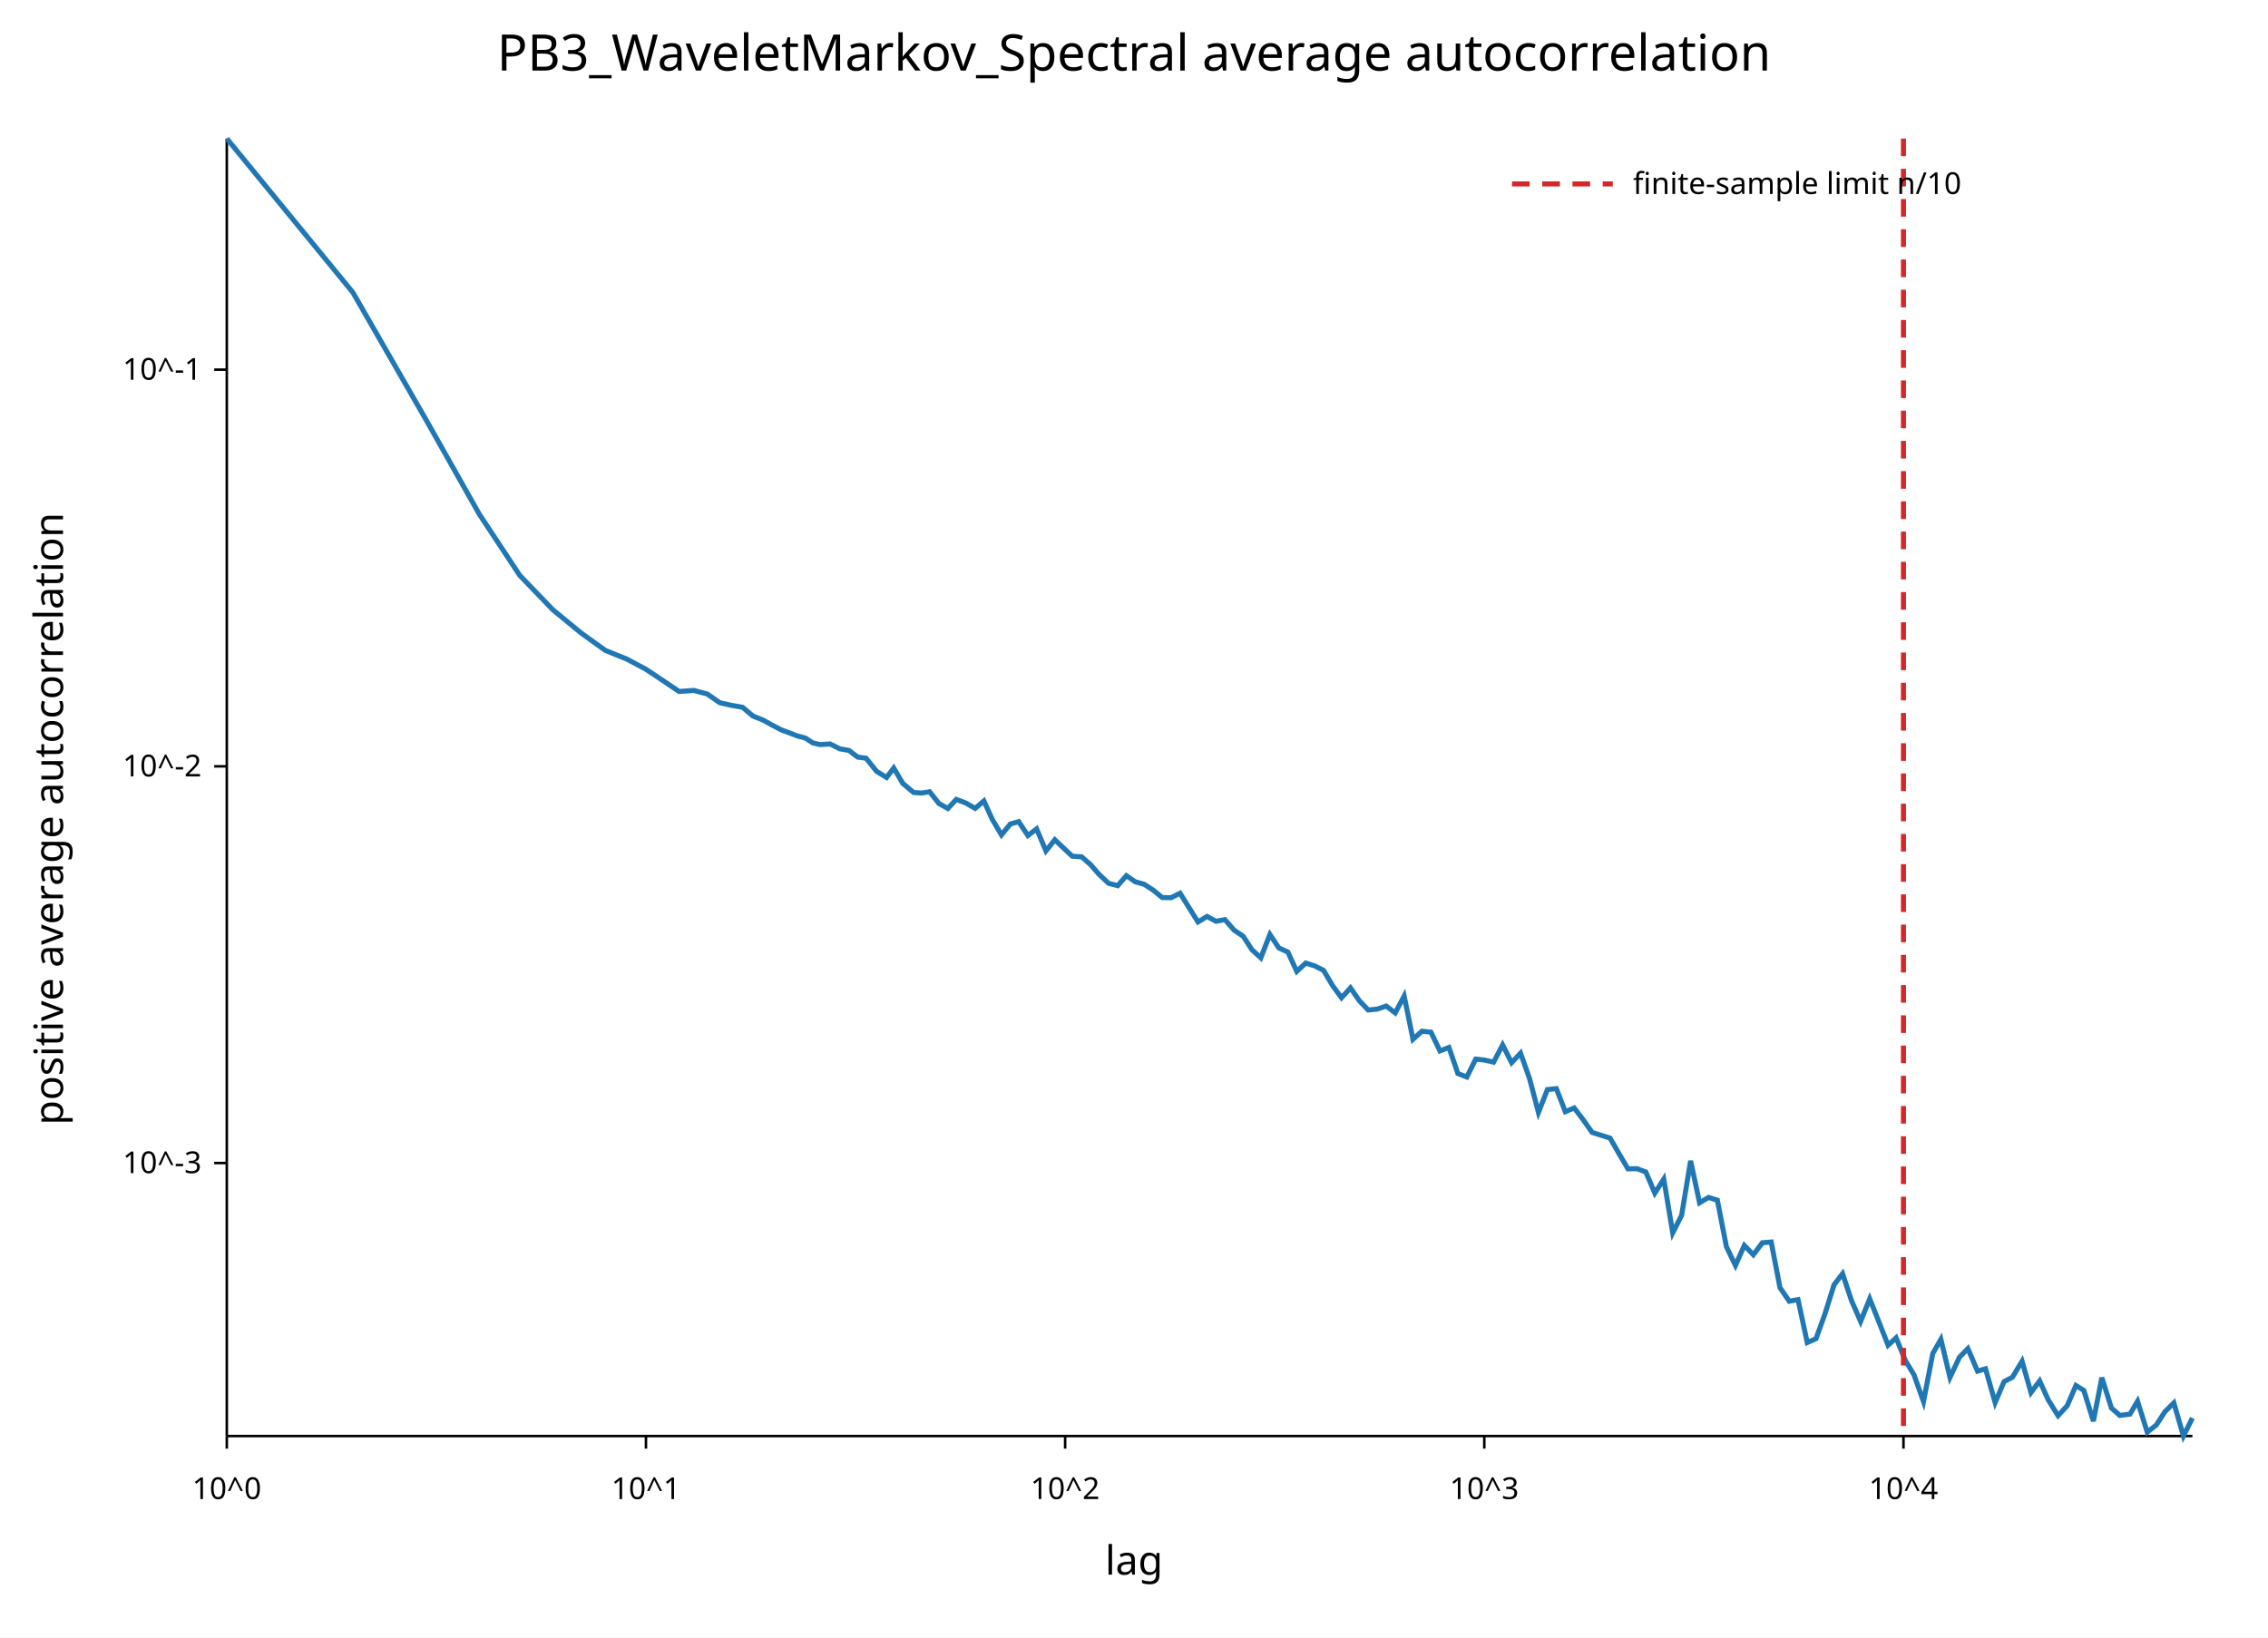
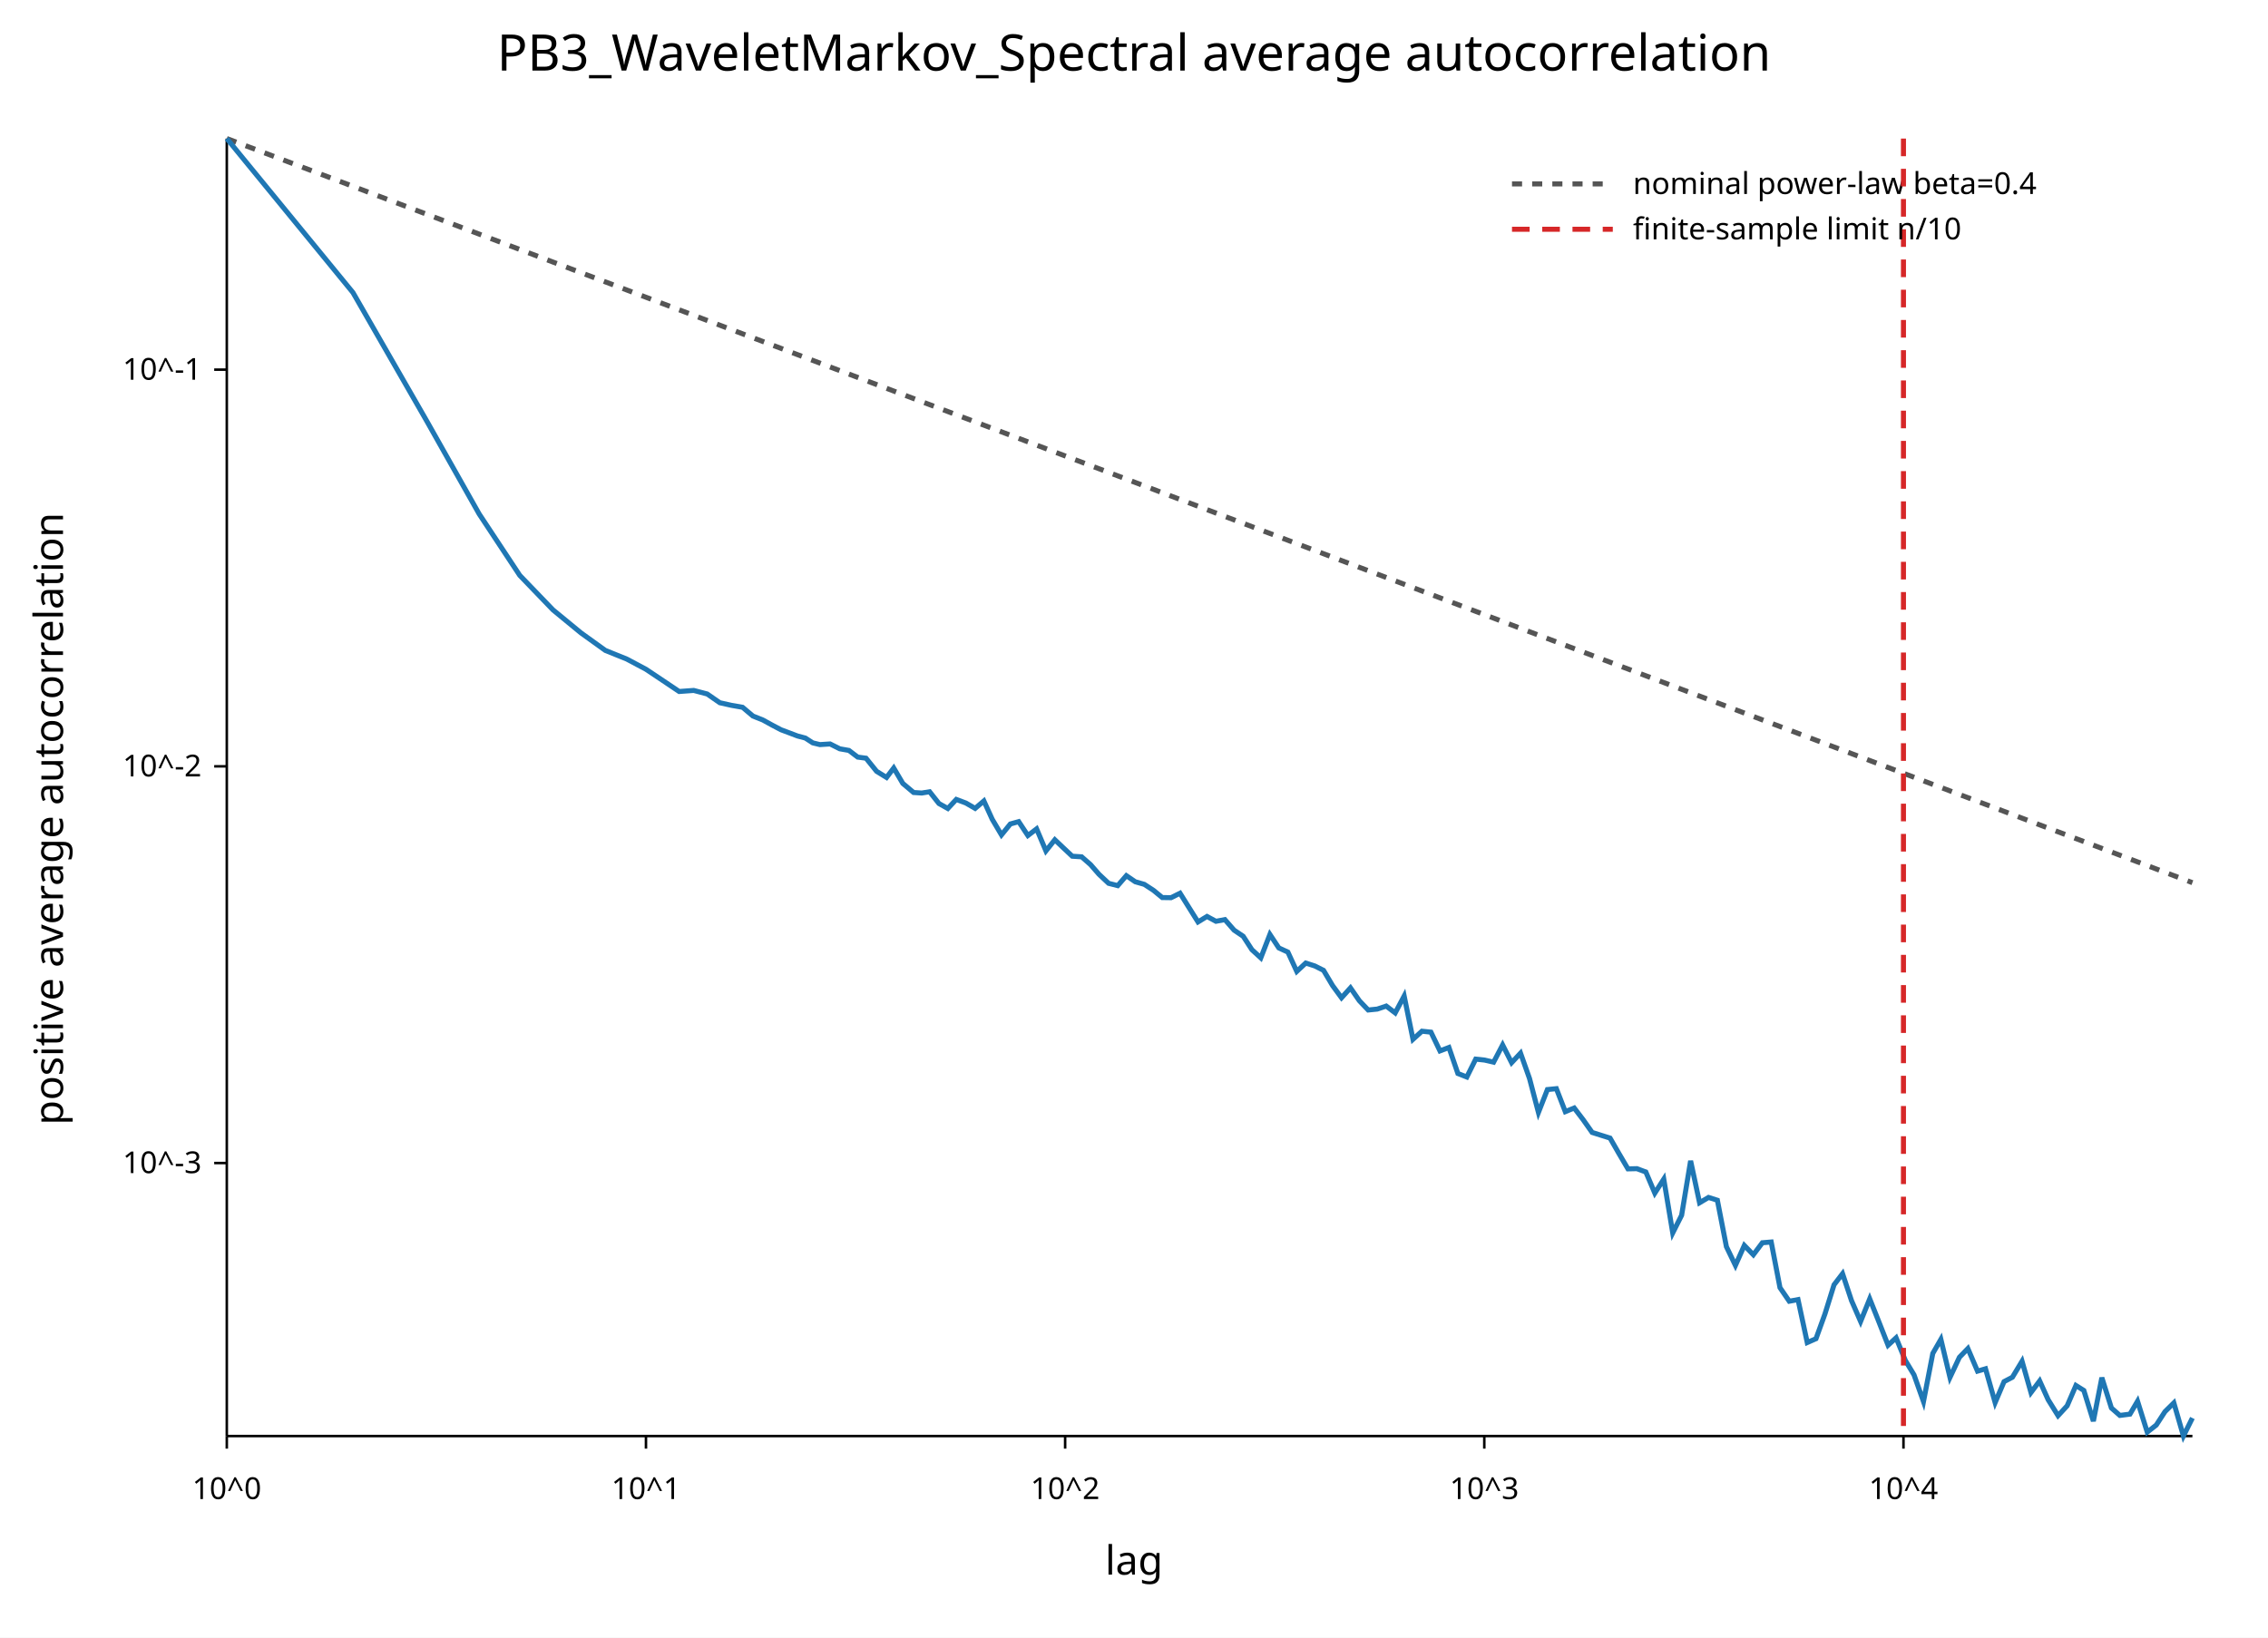
<svg xmlns="http://www.w3.org/2000/svg" width="900" height="650" viewBox="0 0 900 650">
  <rect width="100%" height="100%" fill="white" />
  <text x="450.0" y="28" text-anchor="middle" font-family="sans-serif" font-size="20">PB3_WaveletMarkov_Spectral average autocorrelation</text>
  <line x1="90" y1="570" x2="870" y2="570" stroke="black" />
  <line x1="90" y1="55" x2="90" y2="570" stroke="black" />
  <line x1="90.0" y1="570" x2="90.0" y2="575" stroke="black" />
  <text x="90.0" y="595" text-anchor="middle" font-family="sans-serif" font-size="12">10^0</text>
  <line x1="256.336" y1="570" x2="256.336" y2="575" stroke="black" />
  <text x="256.336" y="595" text-anchor="middle" font-family="sans-serif" font-size="12">10^1</text>
  <line x1="422.672" y1="570" x2="422.672" y2="575" stroke="black" />
  <text x="422.672" y="595" text-anchor="middle" font-family="sans-serif" font-size="12">10^2</text>
  <line x1="589.008" y1="570" x2="589.008" y2="575" stroke="black" />
  <text x="589.008" y="595" text-anchor="middle" font-family="sans-serif" font-size="12">10^3</text>
  <line x1="755.344" y1="570" x2="755.344" y2="575" stroke="black" />
  <text x="755.344" y="595" text-anchor="middle" font-family="sans-serif" font-size="12">10^4</text>
  <line x1="85" y1="461.633" x2="90" y2="461.633" stroke="black" />
  <text x="80" y="465.633" text-anchor="end" font-family="sans-serif" font-size="12">10^-3</text>
  <line x1="85" y1="304.176" x2="90" y2="304.176" stroke="black" />
  <text x="80" y="308.176" text-anchor="end" font-family="sans-serif" font-size="12">10^-2</text>
  <line x1="85" y1="146.719" x2="90" y2="146.719" stroke="black" />
  <text x="80" y="150.719" text-anchor="end" font-family="sans-serif" font-size="12">10^-1</text>
+   <polyline fill="none" stroke="#555555" stroke-width="2" stroke-dasharray="4 4" points="90.0,55.0 140.07,73.96 169.36,85.05 190.14,92.92 206.26,99.02 219.43,104.01 230.57,108.23 240.22,111.88 248.72,115.1 256.34,117.98 263.22,120.59 269.51,122.97 275.29,125.16 280.64,127.19 285.63,129.07 290.29,130.84 294.67,132.5 298.8,134.06 302.7,135.54 306.41,136.94 309.93,138.28 313.29,139.55 316.5,140.77 319.58,141.93 322.53,143.05 325.36,144.12 329.4,145.65 333.25,147.11 336.88,148.48 340.36,149.8 343.66,151.05 347.85,152.63 351.81,154.13 354.65,155.21 358.25,156.57 362.53,158.19 365.78,159.42 368.89,160.6 372.59,162.0 376.12,163.34 379.48,164.61 383.31,166.06 386.96,167.44 390.43,168.76 393.74,170.01 397.41,171.4 400.92,172.73 404.25,173.99 407.89,175.37 411.35,176.68 415.05,178.08 418.58,179.42 421.94,180.69 425.5,182.04 429.22,183.44 432.76,184.79 436.14,186.06 439.93,187.5 443.54,188.87 446.97,190.17 450.5,191.5 454.09,192.86 457.74,194.24 461.21,195.56 464.72,196.89 468.27,198.23 471.83,199.58 475.4,200.93 478.96,202.28 482.52,203.63 486.06,204.97 489.72,206.35 493.34,207.72 496.79,209.03 500.32,210.37 503.93,211.73 507.47,213.08 511.07,214.44 514.59,215.77 518.15,217.12 521.72,218.47 525.21,219.79 528.78,221.14 532.35,222.5 535.9,223.84 539.43,225.18 542.93,226.5 546.53,227.86 550.09,229.21 553.65,230.56 557.21,231.91 560.71,233.23 564.26,234.58 567.83,235.93 571.42,237.29 574.97,238.63 578.52,239.98 582.07,241.32 585.6,242.66 589.14,244.0 592.7,245.34 596.28,246.7 599.85,248.05 603.39,249.4 606.95,250.74 610.49,252.08 614.05,253.43 617.61,254.78 621.15,256.12 624.69,257.46 628.26,258.81 631.8,260.15 635.34,261.49 638.91,262.84 642.46,264.19 646.01,265.53 649.56,266.88 653.11,268.22 656.67,269.57 660.23,270.92 663.78,272.26 667.31,273.6 670.88,274.95 674.43,276.29 677.99,277.64 681.5,278.97 685.08,280.33 688.66,281.68 692.19,283.02 695.77,284.37 699.34,285.73 702.86,287.06 706.34,288.37 710.03,289.77 713.5,291.09 717.16,292.47 720.63,293.79 724.19,295.14 727.79,296.5 731.17,297.78 734.73,299.12 738.33,300.49 741.95,301.86 745.41,303.17 749.23,304.62 752.42,305.82 756.09,307.21 759.53,308.51 763.29,309.94 766.98,311.34 770.19,312.55 773.8,313.92 777.55,315.34 780.9,316.61 784.73,318.06 787.91,319.26 791.72,320.7 795.26,322.05 798.57,323.3 802.4,324.75 805.94,326.09 809.39,327.4 812.77,328.68 816.69,330.16 820.3,331.52 823.78,332.84 826.92,334.03 830.7,335.46 834.07,336.74 837.86,338.17 841.22,339.45 845.22,340.96 848.23,342.1 852.08,343.56 855.66,344.92 859.12,346.23 862.64,347.56 866.44,349.0 870.0,350.35" />
+   <line x1="600" y1="73" x2="640" y2="73" stroke="#555555" stroke-width="2" stroke-dasharray="4 4" />
+   <text x="648" y="77" font-family="sans-serif" font-size="12">nominal power-law beta=0.4</text>
  <polyline fill="none" stroke="#1f77b4" stroke-width="2" points="90.0,55.0 140.07,116.14 169.36,167.14 190.14,204.0 206.26,228.39 219.43,242.07 230.57,251.23 240.22,258.17 248.72,261.6 256.34,265.65 263.22,270.25 269.51,274.47 275.29,274.05 280.64,275.46 285.63,278.93 290.29,279.97 294.67,280.74 298.8,284.22 302.7,285.77 306.41,287.81 309.93,289.66 313.29,290.92 316.5,292.14 319.58,292.95 322.53,294.86 325.36,295.55 329.4,295.29 333.25,297.22 336.88,297.86 340.36,300.51 343.66,300.95 347.85,306.15 351.81,308.59 354.65,304.84 358.25,310.95 362.53,314.56 365.78,314.77 368.89,314.26 372.59,318.93 376.12,320.91 379.48,317.31 383.31,318.75 386.96,320.87 390.43,317.92 393.74,325.19 397.41,331.39 400.92,327.06 404.25,326.13 407.89,331.64 411.35,329.0 415.05,337.74 418.58,333.32 421.94,336.51 425.5,339.85 429.22,340.09 432.76,343.19 436.14,347.06 439.93,350.61 443.54,351.53 446.97,347.57 450.5,349.99 454.09,351.02 457.74,353.4 461.21,356.26 464.72,356.31 468.27,354.54 471.83,360.25 475.4,365.94 478.96,363.76 482.52,365.68 486.06,365.01 489.72,369.2 493.34,371.64 496.79,376.96 500.32,380.19 503.93,370.9 507.47,376.25 511.07,377.91 514.59,385.57 518.15,382.26 521.72,383.4 525.21,385.15 528.78,391.17 532.35,396.04 535.9,392.11 539.43,397.22 542.93,400.89 546.53,400.53 550.09,399.33 553.65,402.04 557.21,395.34 560.71,412.52 564.26,409.31 567.83,409.68 571.42,417.13 574.97,415.77 578.52,426.09 582.07,427.49 585.6,420.39 589.14,420.77 592.7,421.6 596.28,414.75 599.85,421.8 603.39,418.02 606.95,428.08 610.49,441.56 614.05,432.47 617.61,432.12 621.15,441.24 624.69,439.79 628.26,444.47 631.8,449.49 635.34,450.61 638.91,451.73 642.46,457.91 646.01,463.95 649.56,463.87 653.11,465.19 656.67,473.58 660.23,468.01 663.78,489.37 667.31,482.36 670.88,460.76 674.43,477.4 677.99,475.29 681.5,476.4 685.08,494.83 688.66,502.27 692.19,494.34 695.77,498.04 699.34,493.28 702.86,492.98 706.34,511.1 710.03,516.49 713.5,515.84 717.16,532.89 720.63,531.36 724.19,521.52 727.79,509.97 731.17,505.55 734.73,516.26 738.33,524.52 741.95,515.54 745.41,524.21 749.23,533.94 752.42,531.01 756.09,540.0 759.53,545.71 763.29,556.31 766.98,537.21 770.19,531.61 773.8,546.72 777.55,538.73 780.9,535.27 784.73,544.24 787.91,543.3 791.72,556.73 795.26,548.4 798.57,546.66 802.4,540.31 805.94,552.73 809.39,548.12 812.77,555.6 816.69,561.91 820.3,557.99 823.78,549.93 826.92,551.9 830.7,564.09 834.07,546.82 837.86,558.87 841.22,561.82 845.22,561.3 848.23,556.18 852.08,568.45 855.66,565.64 859.12,560.31 862.64,556.84 866.44,570.0 870.0,562.84" />
  <line x1="755.34" y1="55" x2="755.34" y2="570" stroke="#d62728" stroke-width="2" stroke-dasharray="7 5" />
-   <line x1="600" y1="73" x2="640" y2="73" stroke="#d62728" stroke-width="2" stroke-dasharray="7 5" />
-   <text x="648" y="77" font-family="sans-serif" font-size="12">finite-sample limit n/10</text>
+   <line x1="600" y1="91" x2="640" y2="91" stroke="#d62728" stroke-width="2" stroke-dasharray="7 5" />
+   <text x="648" y="95" font-family="sans-serif" font-size="12">finite-sample limit n/10</text>
  <text x="450.0" y="625" text-anchor="middle" font-family="sans-serif" font-size="16">lag</text>
  <text x="25" y="325.0" transform="rotate(-90 25 325.0)" text-anchor="middle" font-family="sans-serif" font-size="16">positive average autocorrelation</text>
</svg>
